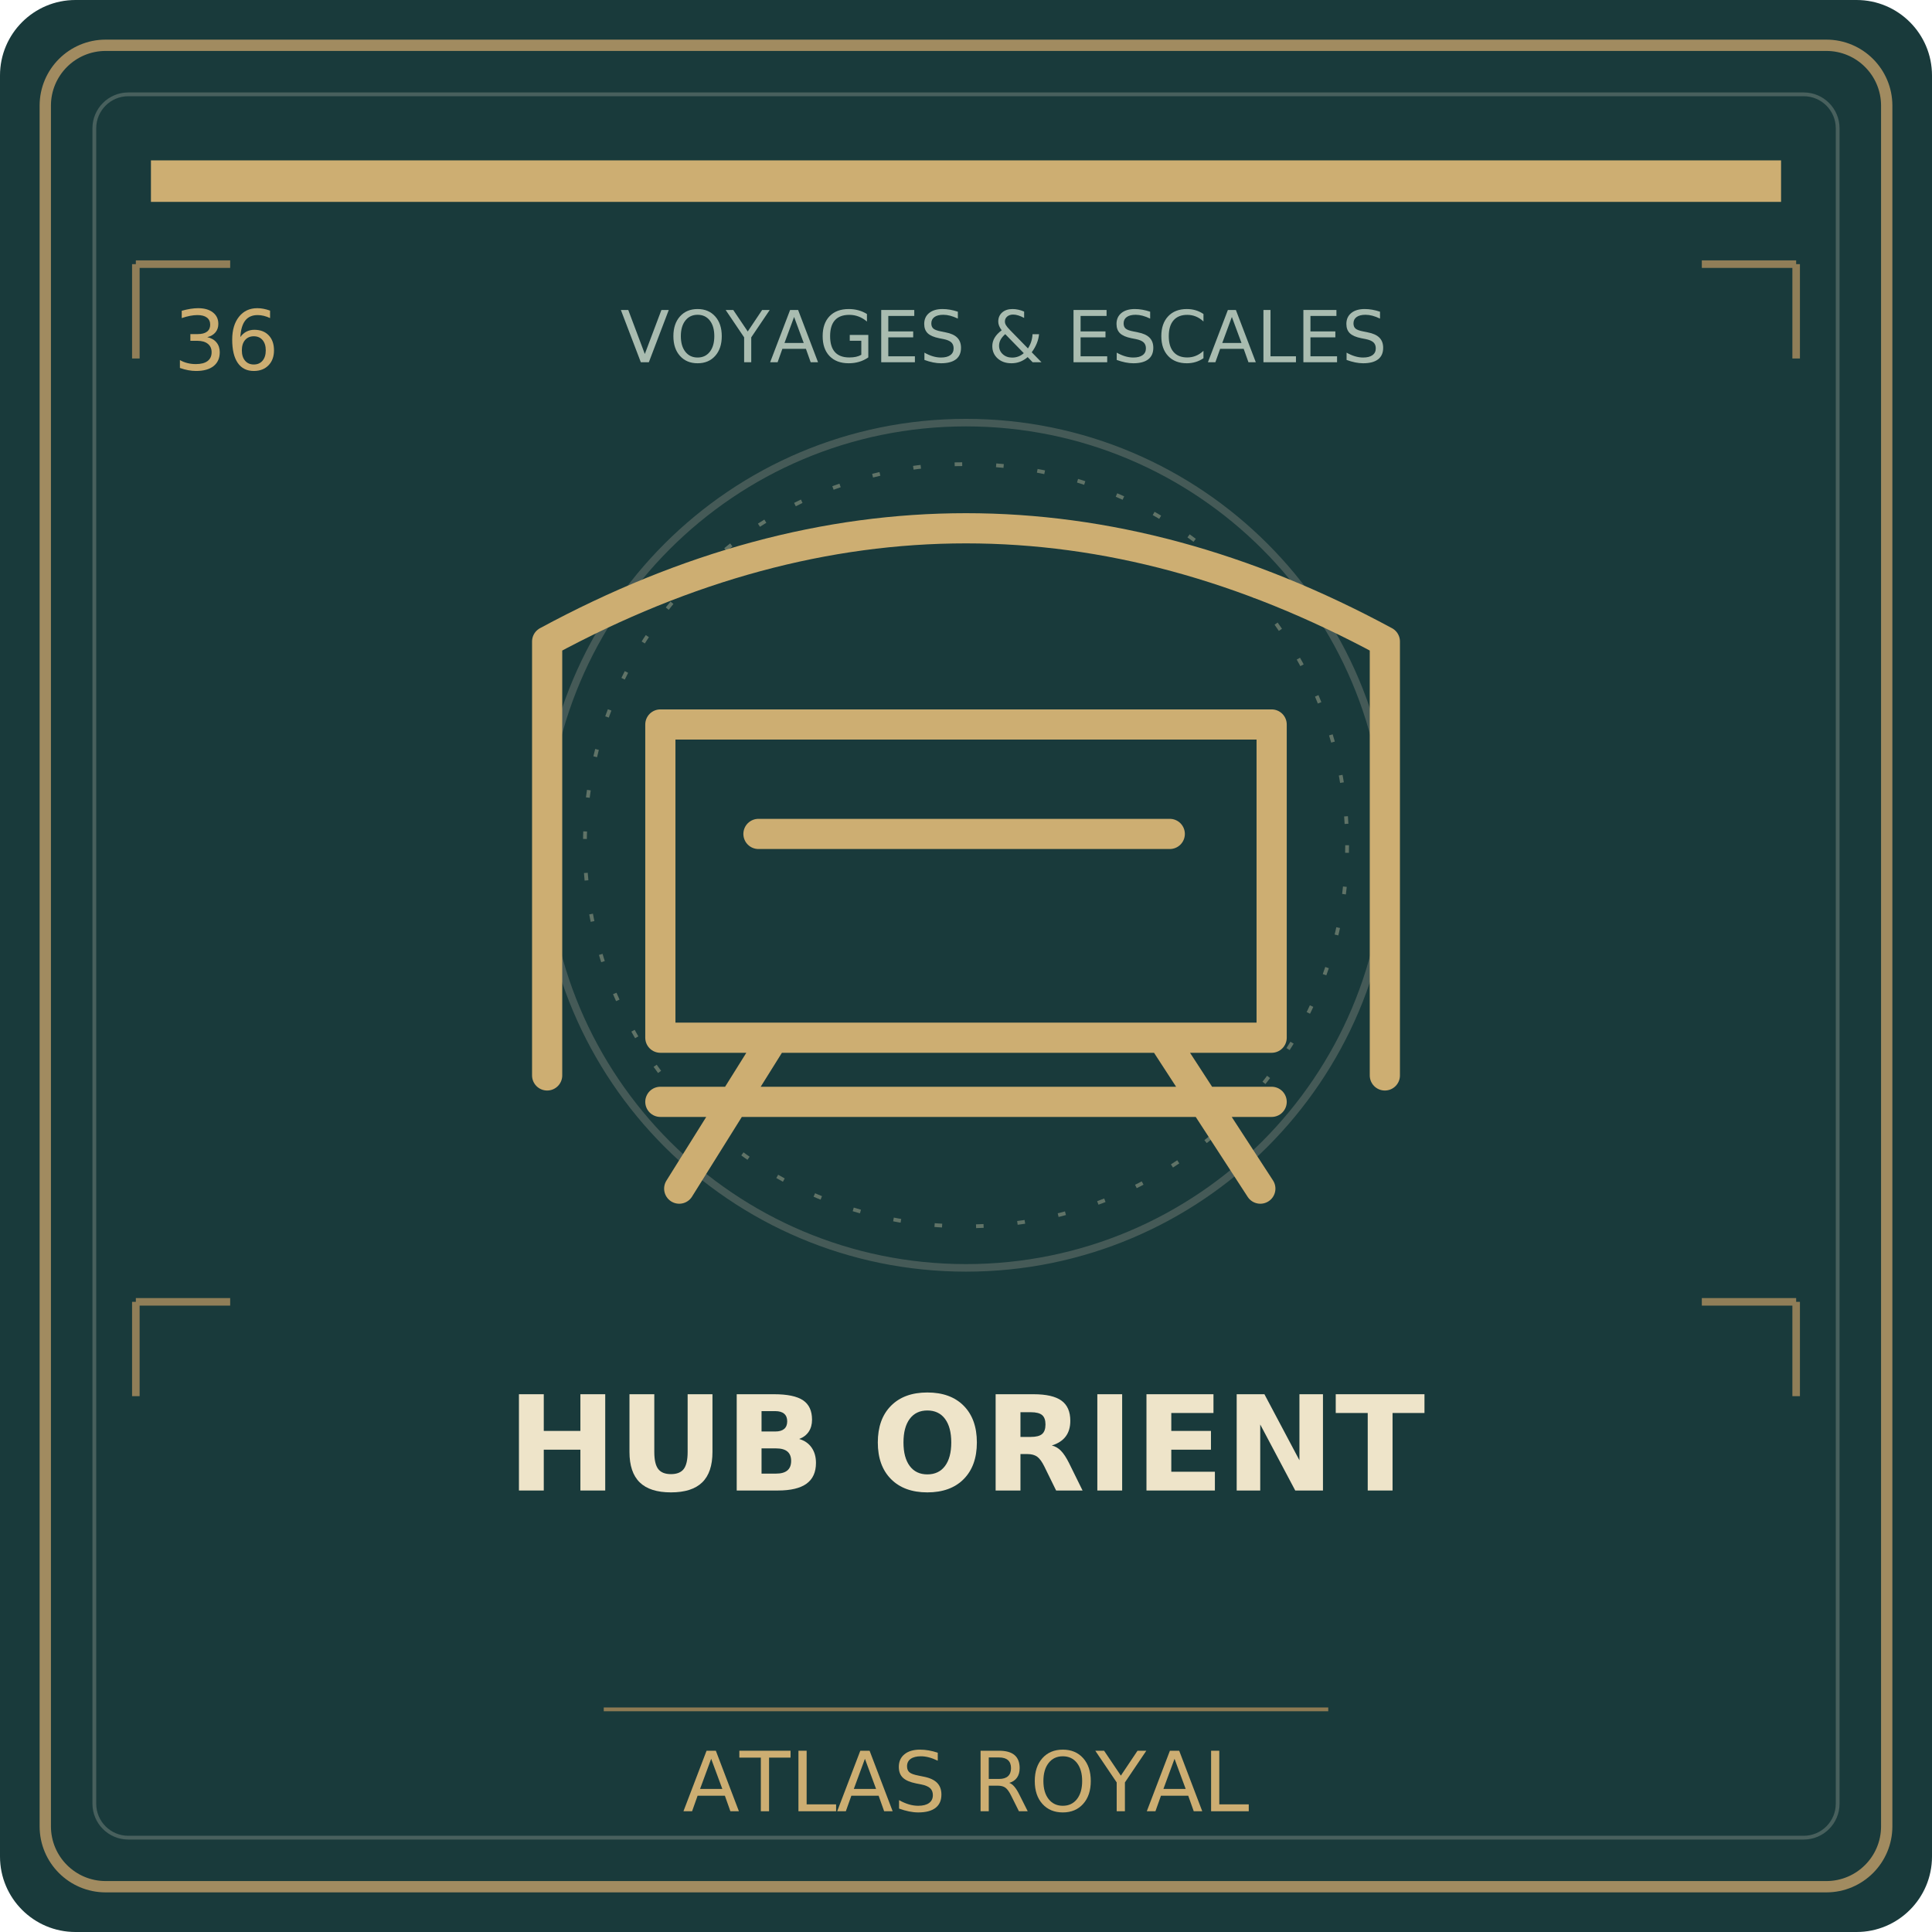
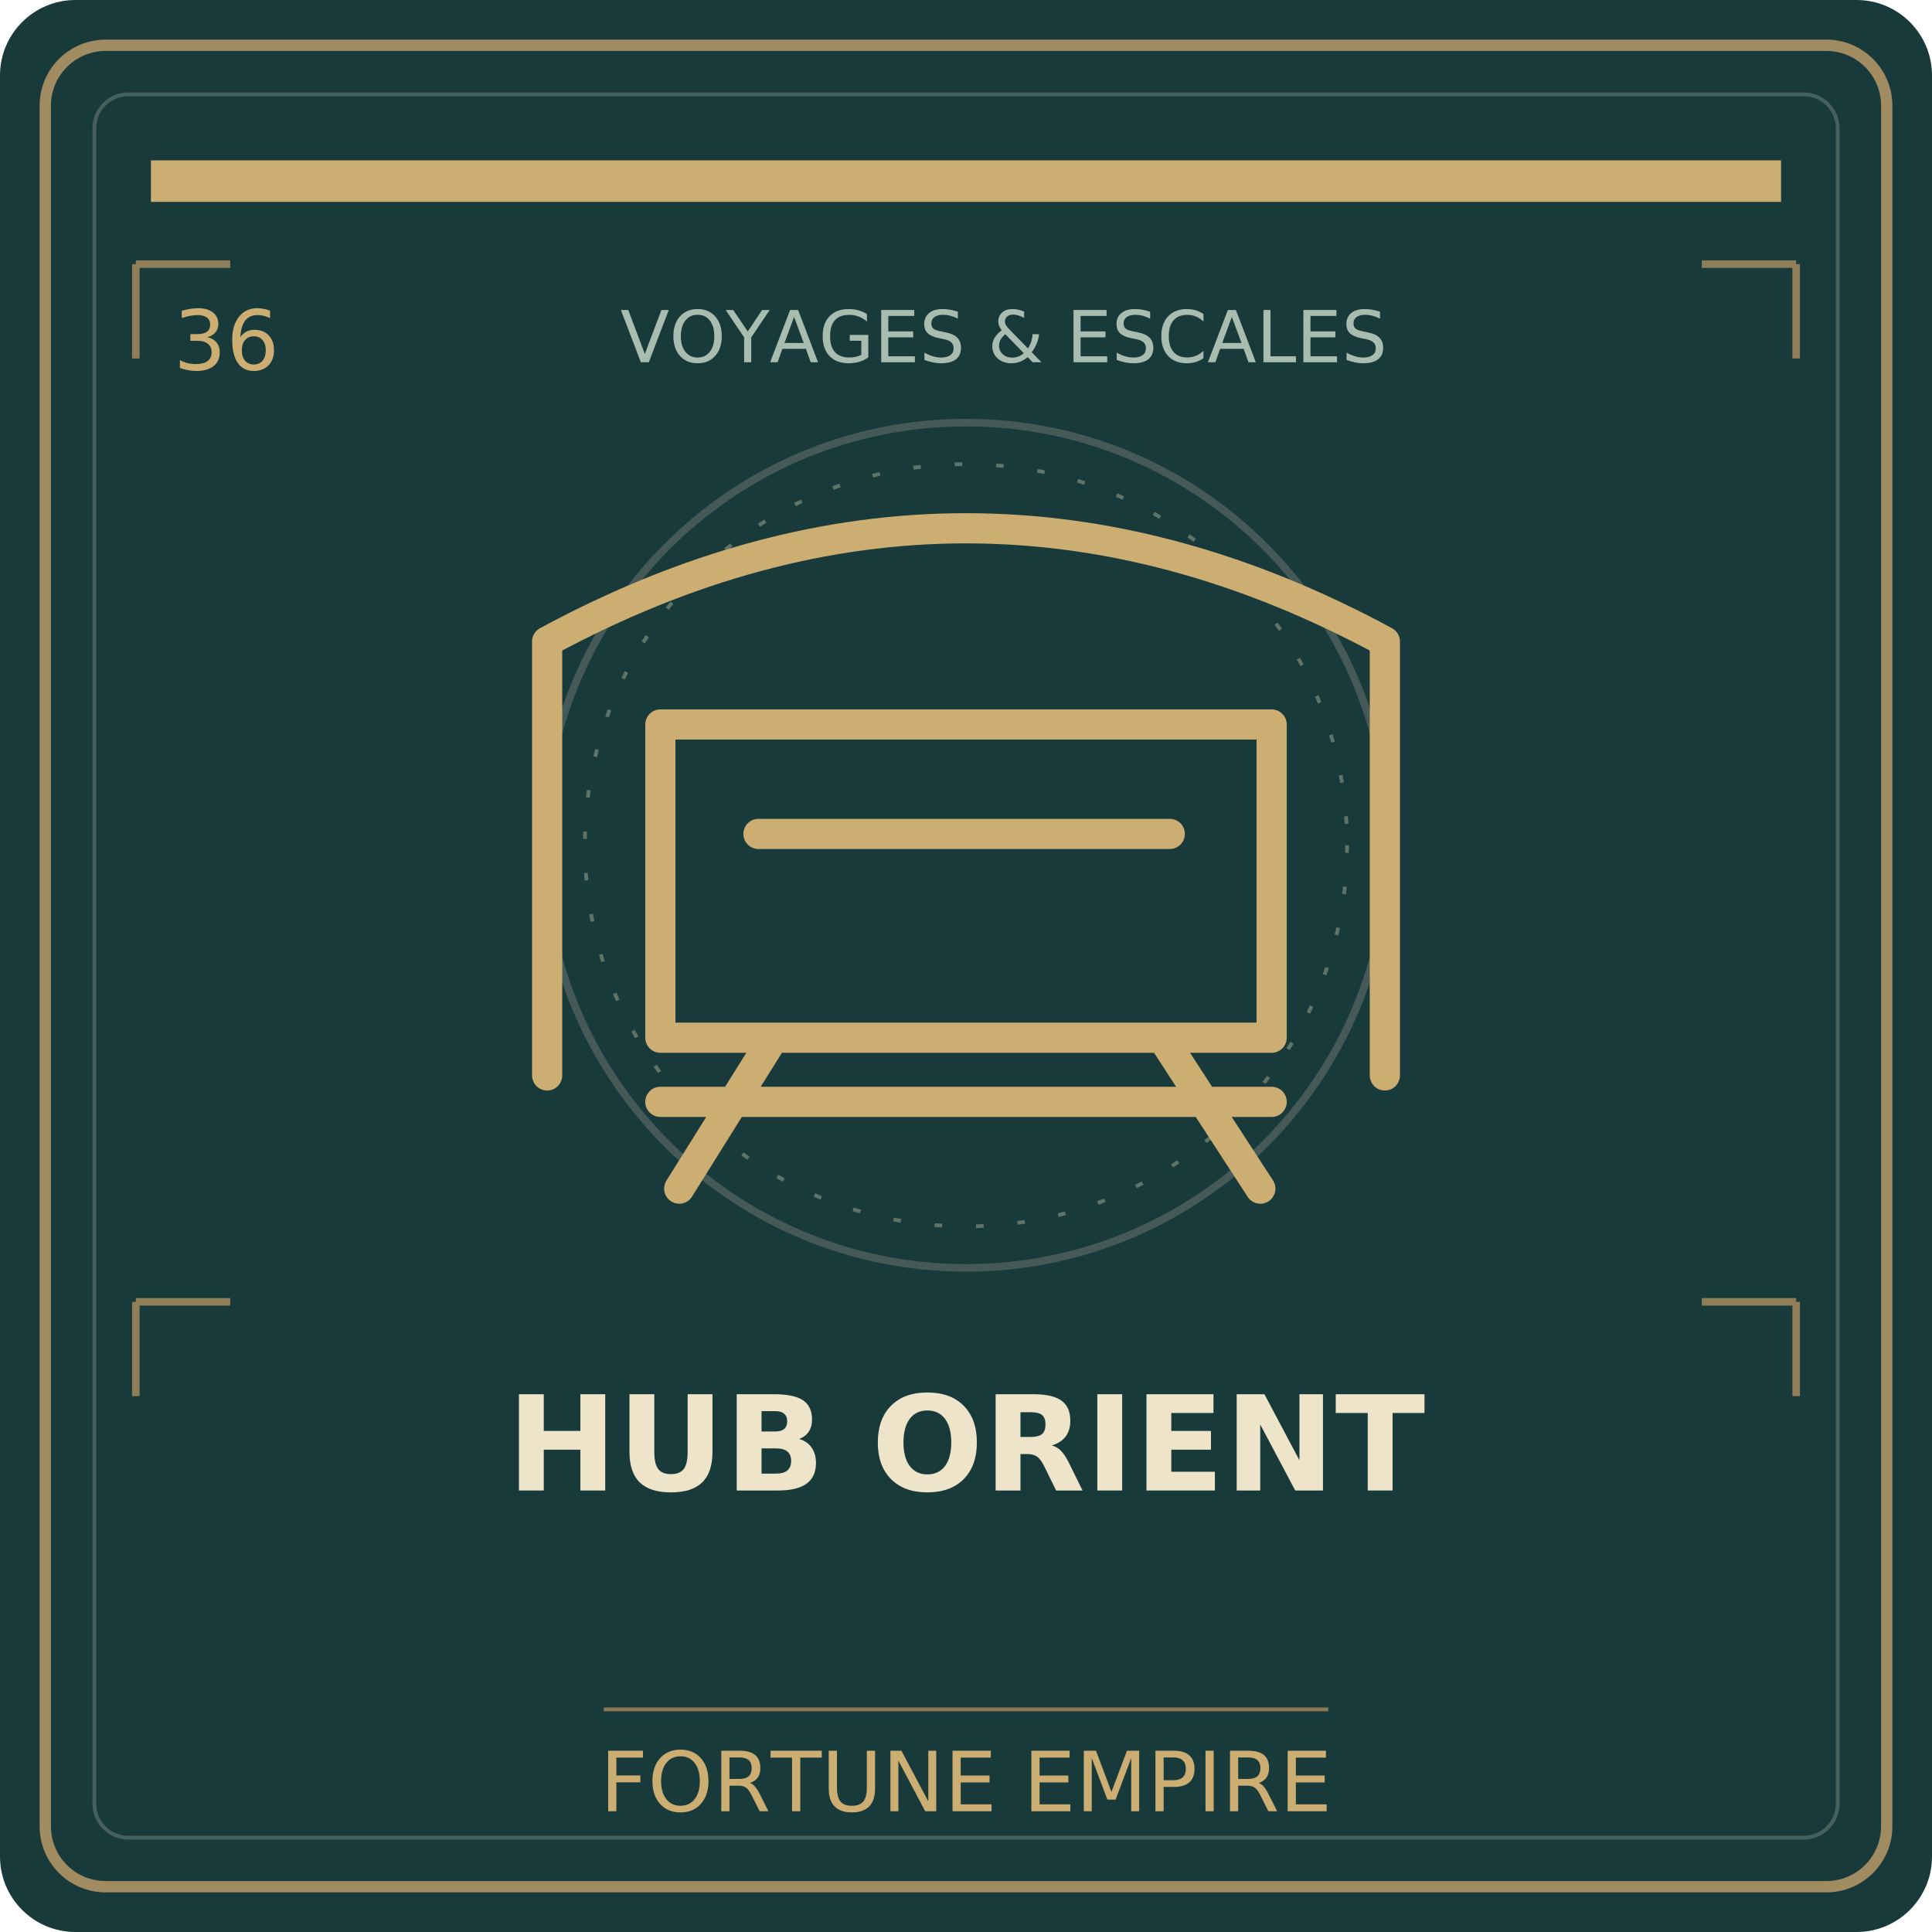
<svg xmlns="http://www.w3.org/2000/svg" width="768" height="768" viewBox="0 0 512 512" font-family="DejaVu Sans, sans-serif">
  <rect width="512" height="512" rx="20" fill="#193a3b" />
  <rect x="12" y="12" width="488" height="488" rx="16" fill="none" stroke="#a18b60" stroke-width="3" />
  <rect x="25" y="25" width="462" height="462" rx="9" fill="none" stroke="#48605d" />
  <path d="M40 48H472" stroke="#CDAE72" stroke-width="11" />
  <path d="M36 70h25m-25 0v25M476 70h-25m25 0v25" stroke="#907e58" stroke-width="2" fill="none" />
  <path d="M36 345h25m-25 0v25M476 345h-25m25 0v25" stroke="#907e58" stroke-width="2" fill="none" />
  <g fill="#CDAE72" aria-label="36" transform="translate(46.00293 98)">
    <path d="M831 805Q976 774 1057.5 676.0Q1139 578 1139 434Q1139 213 987.0 92.0Q835 -29 555 -29Q461 -29 361.5 -10.5Q262 8 156 45V240Q240 191 340.0 166.0Q440 141 549 141Q739 141 838.5 216.0Q938 291 938 434Q938 566 845.5 640.5Q753 715 588 715H414V881H596Q745 881 824.0 940.5Q903 1000 903 1112Q903 1227 821.5 1288.5Q740 1350 588 1350Q505 1350 410.0 1332.0Q315 1314 201 1276V1456Q316 1488 416.5 1504.0Q517 1520 606 1520Q836 1520 970.0 1415.5Q1104 1311 1104 1133Q1104 1009 1033.0 923.5Q962 838 831 805Z" transform="translate(0 0) scale(0.01074219 -0.01074219)" />
    <path d="M676 827Q540 827 460.5 734.0Q381 641 381 479Q381 318 460.5 224.5Q540 131 676 131Q812 131 891.5 224.5Q971 318 971 479Q971 641 891.5 734.0Q812 827 676 827ZM1077 1460V1276Q1001 1312 923.5 1331.0Q846 1350 770 1350Q570 1350 464.5 1215.0Q359 1080 344 807Q403 894 492.0 940.5Q581 987 688 987Q913 987 1043.5 850.5Q1174 714 1174 479Q1174 249 1038.0 110.0Q902 -29 676 -29Q417 -29 280.0 169.5Q143 368 143 745Q143 1099 311.0 1309.5Q479 1520 762 1520Q838 1520 915.5 1505.0Q993 1490 1077 1460Z" transform="translate(13.99707 0) scale(0.01074219 -0.01074219)" />
  </g>
  <g fill="#a9bcb0" aria-label="VOYAGES &amp; ESCALES" transform="translate(164.3899 96)">
    <path d="M586 0 16 1493H227L700 236L1174 1493H1384L815 0Z" transform="translate(0 0) scale(0.009277344 -0.009277344)" />
    <path d="M807 1356Q587 1356 457.5 1192.0Q328 1028 328 745Q328 463 457.5 299.0Q587 135 807 135Q1027 135 1155.5 299.0Q1284 463 1284 745Q1284 1028 1155.5 1192.0Q1027 1356 807 1356ZM807 1520Q1121 1520 1309.0 1309.5Q1497 1099 1497 745Q1497 392 1309.0 181.5Q1121 -29 807 -29Q492 -29 303.5 181.0Q115 391 115 745Q115 1099 303.5 1309.5Q492 1520 807 1520Z" transform="translate(12.99756 0) scale(0.009277344 -0.009277344)" />
    <path d="M-4 1493H213L627 879L1038 1493H1255L727 711V0H524V711Z" transform="translate(27.95264 0) scale(0.009277344 -0.009277344)" />
    <path d="M700 1294 426 551H975ZM586 1493H815L1384 0H1174L1038 383H365L229 0H16Z" transform="translate(39.55859 0) scale(0.009277344 -0.009277344)" />
    <path d="M1219 213V614H889V780H1419V139Q1302 56 1161.0 13.5Q1020 -29 860 -29Q510 -29 312.5 175.5Q115 380 115 745Q115 1111 312.5 1315.5Q510 1520 860 1520Q1006 1520 1137.5 1484.0Q1269 1448 1380 1378V1163Q1268 1258 1142.0 1306.0Q1016 1354 877 1354Q603 1354 465.5 1201.0Q328 1048 328 745Q328 443 465.5 290.0Q603 137 877 137Q984 137 1068.0 155.5Q1152 174 1219 213Z" transform="translate(52.55615 0) scale(0.009277344 -0.009277344)" />
    <path d="M201 1493H1145V1323H403V881H1114V711H403V170H1163V0H201Z" transform="translate(67.2793 0) scale(0.009277344 -0.009277344)" />
    <path d="M1096 1444V1247Q981 1302 879.0 1329.0Q777 1356 682 1356Q517 1356 427.5 1292.0Q338 1228 338 1110Q338 1011 397.5 960.5Q457 910 623 879L745 854Q971 811 1078.5 702.5Q1186 594 1186 412Q1186 195 1040.5 83.0Q895 -29 614 -29Q508 -29 388.5 -5.0Q269 19 141 66V274Q264 205 382.0 170.0Q500 135 614 135Q787 135 881.0 203.0Q975 271 975 397Q975 507 907.5 569.0Q840 631 686 662L563 686Q337 731 236.0 827.0Q135 923 135 1094Q135 1292 274.5 1406.0Q414 1520 659 1520Q764 1520 873.0 1501.0Q982 1482 1096 1444Z" transform="translate(79.28418 0) scale(0.009277344 -0.009277344)" />
    <path d="M498 803Q407 722 364.5 641.5Q322 561 322 473Q322 327 428.0 230.0Q534 133 694 133Q789 133 872.0 164.5Q955 196 1028 260ZM639 915 1147 395Q1206 484 1239.0 585.5Q1272 687 1278 801H1464Q1452 669 1400.0 540.0Q1348 411 1255 285L1534 0H1282L1139 147Q1035 58 921.0 14.5Q807 -29 676 -29Q435 -29 282.0 108.5Q129 246 129 461Q129 589 196.0 701.5Q263 814 397 913Q349 976 324.0 1038.5Q299 1101 299 1161Q299 1323 410.0 1421.5Q521 1520 705 1520Q788 1520 870.5 1502.0Q953 1484 1038 1448V1266Q951 1313 872.0 1337.5Q793 1362 725 1362Q620 1362 554.5 1306.5Q489 1251 489 1163Q489 1112 518.5 1060.5Q548 1009 639 915Z" transform="translate(97.38428 0) scale(0.009277344 -0.009277344)" />
    <path d="M201 1493H1145V1323H403V881H1114V711H403V170H1163V0H201Z" transform="translate(118.2397 0) scale(0.009277344 -0.009277344)" />
    <path d="M1096 1444V1247Q981 1302 879.0 1329.0Q777 1356 682 1356Q517 1356 427.5 1292.0Q338 1228 338 1110Q338 1011 397.5 960.5Q457 910 623 879L745 854Q971 811 1078.5 702.5Q1186 594 1186 412Q1186 195 1040.5 83.0Q895 -29 614 -29Q508 -29 388.5 -5.0Q269 19 141 66V274Q264 205 382.0 170.0Q500 135 614 135Q787 135 881.0 203.0Q975 271 975 397Q975 507 907.5 569.0Q840 631 686 662L563 686Q337 731 236.0 827.0Q135 923 135 1094Q135 1292 274.5 1406.0Q414 1520 659 1520Q764 1520 873.0 1501.0Q982 1482 1096 1444Z" transform="translate(130.2446 0) scale(0.009277344 -0.009277344)" />
    <path d="M1319 1378V1165Q1217 1260 1101.5 1307.0Q986 1354 856 1354Q600 1354 464.0 1197.5Q328 1041 328 745Q328 450 464.0 293.5Q600 137 856 137Q986 137 1101.5 184.0Q1217 231 1319 326V115Q1213 43 1094.5 7.0Q976 -29 844 -29Q505 -29 310.0 178.5Q115 386 115 745Q115 1105 310.0 1312.5Q505 1520 844 1520Q978 1520 1096.5 1484.5Q1215 1449 1319 1378Z" transform="translate(142.3052 0) scale(0.009277344 -0.009277344)" />
    <path d="M700 1294 426 551H975ZM586 1493H815L1384 0H1174L1038 383H365L229 0H16Z" transform="translate(155.5718 0) scale(0.009277344 -0.009277344)" />
    <path d="M201 1493H403V170H1130V0H201Z" transform="translate(168.5693 0) scale(0.009277344 -0.009277344)" />
    <path d="M201 1493H1145V1323H403V881H1114V711H403V170H1163V0H201Z" transform="translate(179.1548 0) scale(0.009277344 -0.009277344)" />
    <path d="M1096 1444V1247Q981 1302 879.0 1329.0Q777 1356 682 1356Q517 1356 427.5 1292.0Q338 1228 338 1110Q338 1011 397.5 960.5Q457 910 623 879L745 854Q971 811 1078.5 702.5Q1186 594 1186 412Q1186 195 1040.5 83.0Q895 -29 614 -29Q508 -29 388.5 -5.0Q269 19 141 66V274Q264 205 382.0 170.0Q500 135 614 135Q787 135 881.0 203.0Q975 271 975 397Q975 507 907.5 569.0Q840 631 686 662L563 686Q337 731 236.0 827.0Q135 923 135 1094Q135 1292 274.5 1406.0Q414 1520 659 1520Q764 1520 873.0 1501.0Q982 1482 1096 1444Z" transform="translate(191.1597 0) scale(0.009277344 -0.009277344)" />
  </g>
  <circle cx="256" cy="224" r="112" fill="none" stroke="#455a57" stroke-width="2" />
  <circle cx="256" cy="224" r="101" fill="none" stroke="#607367" stroke-width="1" stroke-dasharray="2 9" />
  <path d="M145 285V170Q256 110 367 170V285 M175 275V192H337V275Z M201 221H310 M205 275L180 315 M308 275L334 315 M175 292H337" stroke="#CDAE72" stroke-width="8" stroke-linecap="round" stroke-linejoin="round" fill="none" />
  <g fill="#eee4c9" aria-label="HUB ORIENT" transform="translate(134.3118 395)">
    <path d="M188 1493H573V924H1141V1493H1526V0H1141V633H573V0H188Z" transform="translate(0 0) scale(0.01708984 -0.01708984)" />
    <path d="M188 1493H573V598Q573 413 633.5 333.5Q694 254 831 254Q969 254 1029.5 333.5Q1090 413 1090 598V1493H1475V598Q1475 281 1316.0 126.0Q1157 -29 831 -29Q506 -29 347.0 126.0Q188 281 188 598Z" transform="translate(29.29199 0) scale(0.01708984 -0.01708984)" />
    <path d="M786 915Q877 915 924.0 955.0Q971 995 971 1073Q971 1150 924.0 1190.5Q877 1231 786 1231H573V915ZM799 262Q915 262 973.5 311.0Q1032 360 1032 459Q1032 556 974.0 604.5Q916 653 799 653H573V262ZM1157 799Q1281 763 1349.0 666.0Q1417 569 1417 428Q1417 212 1271.0 106.0Q1125 0 827 0H188V1493H766Q1077 1493 1216.5 1399.0Q1356 1305 1356 1098Q1356 989 1305.0 912.5Q1254 836 1157 799Z" transform="translate(57.7124 0) scale(0.01708984 -0.01708984)" />
    <path d="M870 1241Q694 1241 597.0 1111.0Q500 981 500 745Q500 510 597.0 380.0Q694 250 870 250Q1047 250 1144.0 380.0Q1241 510 1241 745Q1241 981 1144.0 1111.0Q1047 1241 870 1241ZM870 1520Q1230 1520 1434.0 1314.0Q1638 1108 1638 745Q1638 383 1434.0 177.0Q1230 -29 870 -29Q511 -29 306.5 177.0Q102 383 102 745Q102 1108 306.5 1314.0Q511 1520 870 1520Z" transform="translate(96.57471 0) scale(0.01708984 -0.01708984)" />
    <path d="M735 831Q856 831 908.5 876.0Q961 921 961 1024Q961 1126 908.5 1170.0Q856 1214 735 1214H573V831ZM573 565V0H188V1493H776Q1071 1493 1208.5 1394.0Q1346 1295 1346 1081Q1346 933 1274.5 838.0Q1203 743 1059 698Q1138 680 1200.5 616.5Q1263 553 1327 424L1536 0H1126L944 371Q889 483 832.5 524.0Q776 565 682 565Z" transform="translate(126.3281 0) scale(0.01708984 -0.01708984)" />
    <path d="M188 1493H573V0H188Z" transform="translate(153.2788 0) scale(0.01708984 -0.01708984)" />
    <path d="M188 1493H1227V1202H573V924H1188V633H573V291H1249V0H188Z" transform="translate(166.3013 0) scale(0.01708984 -0.01708984)" />
    <path d="M188 1493H618L1161 469V1493H1526V0H1096L553 1024V0H188Z" transform="translate(190.21 0) scale(0.01708984 -0.01708984)" />
    <path d="M10 1493H1386V1202H891V0H506V1202H10Z" transform="translate(219.502 0) scale(0.01708984 -0.01708984)" />
  </g>
  <path d="M160 453H352" stroke="#8d7a53" />
-   <g fill="#CDAE72" aria-label="ATLAS ROYAL" transform="translate(180.9497 480)">
-     <path d="M700 1294 426 551H975ZM586 1493H815L1384 0H1174L1038 383H365L229 0H16Z" transform="translate(0 0) scale(0.01074219 -0.01074219)" />
-     <path d="M-6 1493H1257V1323H727V0H524V1323H-6Z" transform="translate(15.0498 0) scale(0.01074219 -0.01074219)" />
-     <path d="M201 1493H403V170H1130V0H201Z" transform="translate(28.48828 0) scale(0.01074219 -0.01074219)" />
-     <path d="M700 1294 426 551H975ZM586 1493H815L1384 0H1174L1038 383H365L229 0H16Z" transform="translate(40.74512 0) scale(0.01074219 -0.01074219)" />
-     <path d="M1096 1444V1247Q981 1302 879.0 1329.0Q777 1356 682 1356Q517 1356 427.5 1292.0Q338 1228 338 1110Q338 1011 397.5 960.5Q457 910 623 879L745 854Q971 811 1078.5 702.5Q1186 594 1186 412Q1186 195 1040.5 83.0Q895 -29 614 -29Q508 -29 388.5 -5.0Q269 19 141 66V274Q264 205 382.0 170.0Q500 135 614 135Q787 135 881.0 203.0Q975 271 975 397Q975 507 907.5 569.0Q840 631 686 662L563 686Q337 731 236.0 827.0Q135 923 135 1094Q135 1292 274.5 1406.0Q414 1520 659 1520Q764 1520 873.0 1501.0Q982 1482 1096 1444Z" transform="translate(55.79492 0) scale(0.01074219 -0.01074219)" />
-     <path d="M909 700Q974 678 1035.5 606.0Q1097 534 1159 408L1364 0H1147L956 383Q882 533 812.5 582.0Q743 631 623 631H403V0H201V1493H657Q913 1493 1039.0 1386.0Q1165 1279 1165 1063Q1165 922 1099.5 829.0Q1034 736 909 700ZM403 1327V797H657Q803 797 877.5 864.5Q952 932 952 1063Q952 1194 877.5 1260.5Q803 1327 657 1327Z" transform="translate(76.75293 0) scale(0.01074219 -0.01074219)" />
-     <path d="M807 1356Q587 1356 457.5 1192.0Q328 1028 328 745Q328 463 457.5 299.0Q587 135 807 135Q1027 135 1155.5 299.0Q1284 463 1284 745Q1284 1028 1155.5 1192.0Q1027 1356 807 1356ZM807 1520Q1121 1520 1309.0 1309.5Q1497 1099 1497 745Q1497 392 1309.0 181.5Q1121 -29 807 -29Q492 -29 303.5 181.0Q115 391 115 745Q115 1099 303.5 1309.5Q492 1520 807 1520Z" transform="translate(92.03906 0) scale(0.01074219 -0.01074219)" />
-     <path d="M-4 1493H213L627 879L1038 1493H1255L727 711V0H524V711Z" transform="translate(109.3555 0) scale(0.01074219 -0.01074219)" />
-     <path d="M700 1294 426 551H975ZM586 1493H815L1384 0H1174L1038 383H365L229 0H16Z" transform="translate(122.7939 0) scale(0.01074219 -0.01074219)" />
-     <path d="M201 1493H403V170H1130V0H201Z" transform="translate(137.8438 0) scale(0.01074219 -0.01074219)" />
+   <g fill="#CDAE72" aria-label="FORTUNE EMPIRE" transform="translate(159.0142 480)">
+     <path d="M201 1493H1059V1323H403V883H995V713H403V0H201Z" transform="translate(0 0) scale(0.01074219 -0.01074219)" />
+     <path d="M807 1356Q587 1356 457.5 1192.0Q328 1028 328 745Q328 463 457.5 299.0Q587 135 807 135Q1027 135 1155.5 299.0Q1284 463 1284 745Q1284 1028 1155.5 1192.0Q1027 1356 807 1356ZM807 1520Q1121 1520 1309.0 1309.5Q1497 1099 1497 745Q1497 392 1309.0 181.5Q1121 -29 807 -29Q492 -29 303.5 181.0Q115 391 115 745Q115 1099 303.5 1309.5Q492 1520 807 1520Z" transform="translate(12.6543 0) scale(0.01074219 -0.01074219)" />
+     <path d="M909 700Q974 678 1035.5 606.0Q1097 534 1159 408L1364 0H1147L956 383Q882 533 812.5 582.0Q743 631 623 631H403V0H201V1493H657Q913 1493 1039.0 1386.0Q1165 1279 1165 1063Q1165 922 1099.5 829.0Q1034 736 909 700ZM403 1327V797H657Q803 797 877.5 864.5Q952 932 952 1063Q952 1194 877.5 1260.5Q803 1327 657 1327Z" transform="translate(29.9707 0) scale(0.01074219 -0.01074219)" />
+     <path d="M-6 1493H1257V1323H727V0H524V1323H-6Z" transform="translate(45.25684 0) scale(0.01074219 -0.01074219)" />
+     <path d="M178 1493H381V586Q381 346 468.0 240.5Q555 135 750 135Q944 135 1031.0 240.5Q1118 346 1118 586V1493H1321V561Q1321 269 1176.5 120.0Q1032 -29 750 -29Q467 -29 322.5 120.0Q178 269 178 561Z" transform="translate(58.69531 0) scale(0.01074219 -0.01074219)" />
+     <path d="M201 1493H473L1135 244V1493H1331V0H1059L397 1249V0H201Z" transform="translate(74.79785 0) scale(0.01074219 -0.01074219)" />
+     <path d="M201 1493H1145V1323H403V881H1114V711H403V170H1163V0H201Z" transform="translate(91.25488 0) scale(0.01074219 -0.01074219)" />
+     <path d="M201 1493H1145V1323H403V881H1114V711H403V170H1163V0H201Z" transform="translate(112.1484 0) scale(0.01074219 -0.01074219)" />
+     <path d="M201 1493H502L883 477L1266 1493H1567V0H1370V1311L985 287H782L397 1311V0H201Z" transform="translate(126.0488 0) scale(0.01074219 -0.01074219)" />
+     <path d="M403 1327V766H657Q798 766 875.0 839.0Q952 912 952 1047Q952 1181 875.0 1254.0Q798 1327 657 1327ZM201 1493H657Q908 1493 1036.5 1379.5Q1165 1266 1165 1047Q1165 826 1036.5 713.0Q908 600 657 600H403V0H201Z" transform="translate(145.0303 0) scale(0.01074219 -0.01074219)" />
+     <path d="M201 1493H403V0H201Z" transform="translate(158.2969 0) scale(0.01074219 -0.01074219)" />
+     <path d="M909 700Q974 678 1035.5 606.0Q1097 534 1159 408L1364 0H1147L956 383Q882 533 812.5 582.0Q743 631 623 631H403V0H201V1493H657Q913 1493 1039.0 1386.0Q1165 1279 1165 1063Q1165 922 1099.5 829.0Q1034 736 909 700ZM403 1327V797H657Q803 797 877.5 864.5Q952 932 952 1063Q952 1194 877.5 1260.5Q803 1327 657 1327Z" transform="translate(164.7852 0) scale(0.01074219 -0.01074219)" />
+     <path d="M201 1493H1145V1323H403V881H1114V711H403V170H1163V0H201Z" transform="translate(180.0713 0) scale(0.01074219 -0.01074219)" />
  </g>
</svg>
